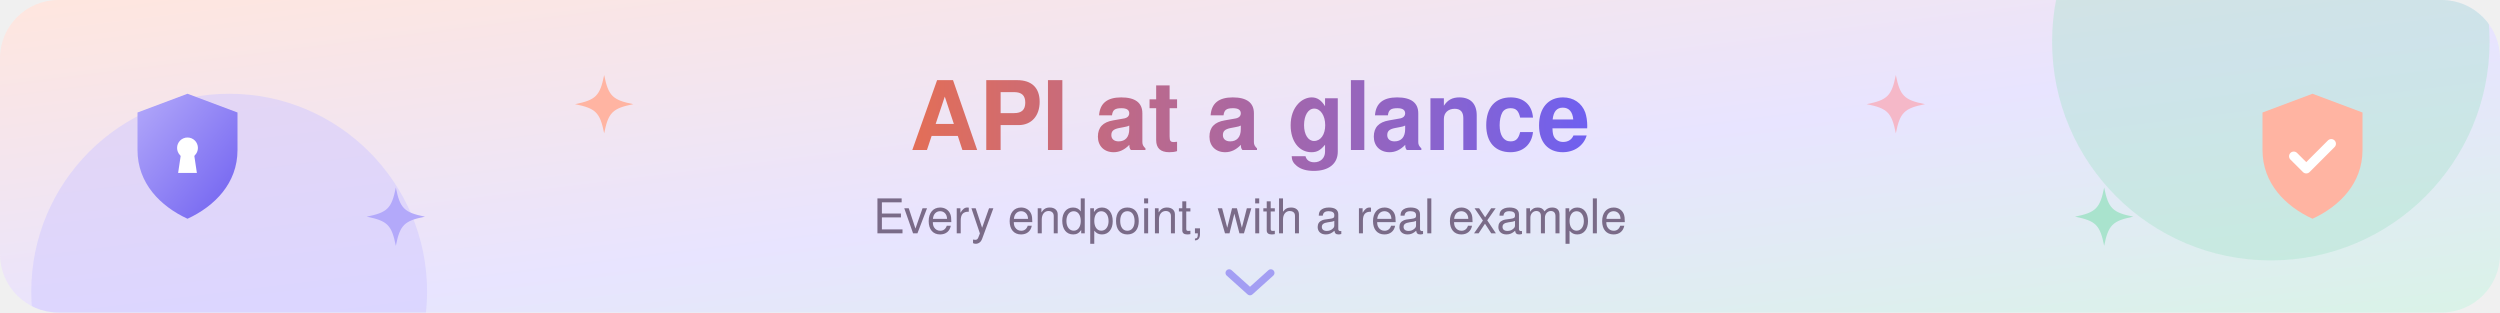
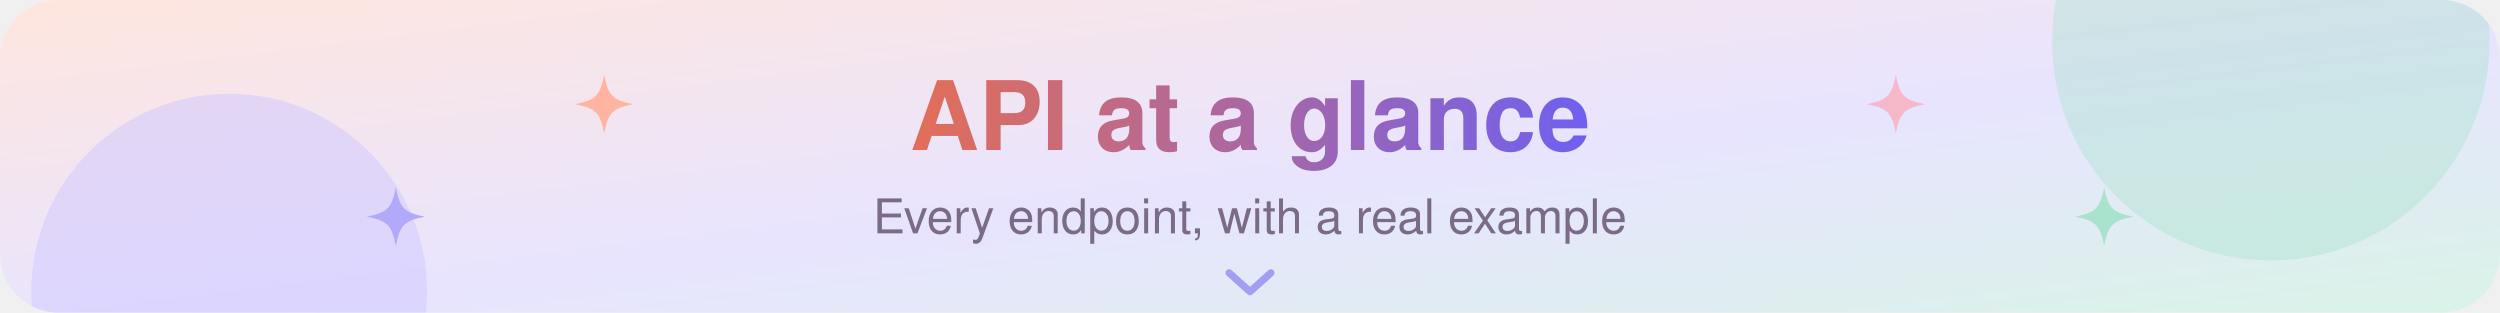
<svg xmlns="http://www.w3.org/2000/svg" viewBox="0 0 1200 150" width="1200" height="150" role="img" aria-label="API at a glance">
  <defs>
    <linearGradient id="bg" x1="0" y1="0" x2="1" y2="1">
      <stop offset="0" stop-color="#FFE6DE" />
      <stop offset=".55" stop-color="#E8E4FF" />
      <stop offset="1" stop-color="#D9F3E7" />
    </linearGradient>
    <linearGradient id="t" x1="0" y1="0" x2="1" y2="0">
      <stop offset="0" stop-color="#E36E57" />
      <stop offset="1" stop-color="#6F60F0" />
    </linearGradient>
-     <linearGradient id="sg" x1="0" y1="0" x2="1" y2="1">
-       <stop offset="0" stop-color="#B3A9FA" />
-       <stop offset="1" stop-color="#6F60F0" />
-     </linearGradient>
-     <linearGradient id="sc" x1="0" x2="1">
-       <stop offset="0" stop-color="#fff" stop-opacity="0" />
-       <stop offset=".5" stop-color="#A9E3CD" stop-opacity=".9" />
-       <stop offset="1" stop-color="#fff" stop-opacity="0" />
-     </linearGradient>
-     <path id="s" d="M0-14C2-4 4-2 14 0 4 2 2 4 0 14-2 4-4 2-14 0-4-2-2-4 0-14Z" />
-     <path id="sh" d="M0-30 24-21V-3C24 13 13 24 0 30-13 24-24 13-24-3V-21Z" />
    <clipPath id="c">
      <rect width="1200" height="150" rx="28" />
    </clipPath>
+     <path id="s" d="M0-14C2-4 4-2 14 0 4 2 2 4 0 14-2 4-4 2-14 0-4-2-2-4 0-14Z" />
  </defs>
  <style>
.blob{animation:drift 11s ease-in-out infinite alternate}.b2{animation-duration:14s;animation-direction:alternate-reverse}.b3{animation-duration:17s}
- .bob{animation:bob 3.4s ease-in-out infinite}.d1{animation-delay:-.9s}.d2{animation-delay:-1.8s}.d3{animation-delay:-2.6s}
+ .bob{animation:bob 3.4s ease-in-out infinite}.d1{animation-delay:-.9s}.d2{animation-delay:-1.8s}
.tw{animation:tw 3.2s ease-in-out infinite}.t2{animation-delay:-1s}.t3{animation-delay:-2s}
- .scan{animation:scan 3.6s ease-in-out infinite}
- .dot{animation:dot 3.6s ease-in-out infinite;opacity:0}
- .blink{animation:blink 1s steps(1) infinite}
- .spin{transform-box:fill-box;transform-origin:center;animation:spin 14s linear infinite}
- .pulse{transform-box:fill-box;transform-origin:center;animation:pulse 2.4s ease-in-out infinite}
- .flow{stroke-dasharray:6 10;animation:flow 1.6s linear infinite}
+ .rise{animation:rise .9s ease-out both}.r2{animation-delay:.2s}
+ .ring{stroke-dasharray:0 400;animation:fill 2.4s ease-out forwards}
@keyframes drift{to{transform:translate(40px,-20px) scale(1.12)}}
@keyframes bob{0%,100%{transform:translateY(0)}50%{transform:translateY(-10px)}}
@keyframes tw{0%,100%{opacity:.35}50%{opacity:1}}
- @keyframes scan{0%{transform:translateX(0)}50%{transform:translateX(330px)}100%{transform:translateX(0)}}
- @keyframes dot{0%,8%{opacity:0}14%,80%{opacity:1}92%,100%{opacity:0}}
- @keyframes blink{50%{opacity:0}}
- @keyframes spin{to{transform:rotate(360deg)}}
- @keyframes pulse{0%,100%{transform:scale(1)}50%{transform:scale(1.08)}}
- @keyframes flow{to{stroke-dashoffset:-32}}
- @media (prefers-reduced-motion:reduce){*{animation:none!important}.dot{opacity:1}}
+ @keyframes rise{from{opacity:0;transform:translateY(16px)}}
+ @keyframes fill{to{stroke-dasharray:250 400}}
+ @media (prefers-reduced-motion:reduce){*{animation:none!important}.ring{stroke-dasharray:250 400}}
</style>
  <g clip-path="url(#c)">
    <rect width="1200" height="150" fill="url(#bg)" />
    <circle class="blob" cx="110" cy="140" r="95" fill="#CFC8FF" opacity=".5" />
    <circle class="blob b2" cx="1090" cy="20" r="105" fill="#A9E3CD" opacity=".42" />
    <use class="tw" href="#s" x="290" y="50" fill="#FFB4A2" />
    <use class="tw t2" href="#s" x="190" y="104" fill="#B3A9FA" />
    <use class="tw t3" href="#s" x="910" y="50" fill="#F5B8C8" />
    <use class="tw" href="#s" x="1010" y="104" fill="#A9E3CD" />
-     <g transform="translate(90 75.0)">
-       <g class="bob d1">
-         <use href="#sh" fill="url(#sg)" />
-         <circle cy="-4" r="5" fill="#fff" />
-         <path d="M-3-2h6l1.5 10h-9Z" fill="#fff" />
-       </g>
-     </g>
-     <g transform="translate(1110 75.0)">
-       <g class="bob d3">
-         <use href="#sh" fill="#FFB4A2" />
-         <path d="M-9 0l6 6 12-12" fill="none" stroke="#fff" stroke-width="4.5" stroke-linecap="round" stroke-linejoin="round" />
-       </g>
-     </g>
    <g font-family="-apple-system,BlinkMacSystemFont,'Segoe UI',Helvetica,Arial,sans-serif" text-anchor="middle">
      <text x="600" y="72" font-size="46" font-weight="800" fill="url(#t)">API at a glance</text>
      <text x="600" y="112" font-size="23" fill="#7A6B88">Every endpoint, with a real example</text>
    </g>
    <g transform="translate(600 136)">
      <g class="bob">
        <path d="M-10-5l10 9 10-9" fill="none" stroke="#6F60F0" stroke-opacity=".55" stroke-width="3.5" stroke-linecap="round" stroke-linejoin="round" />
      </g>
    </g>
  </g>
</svg>
